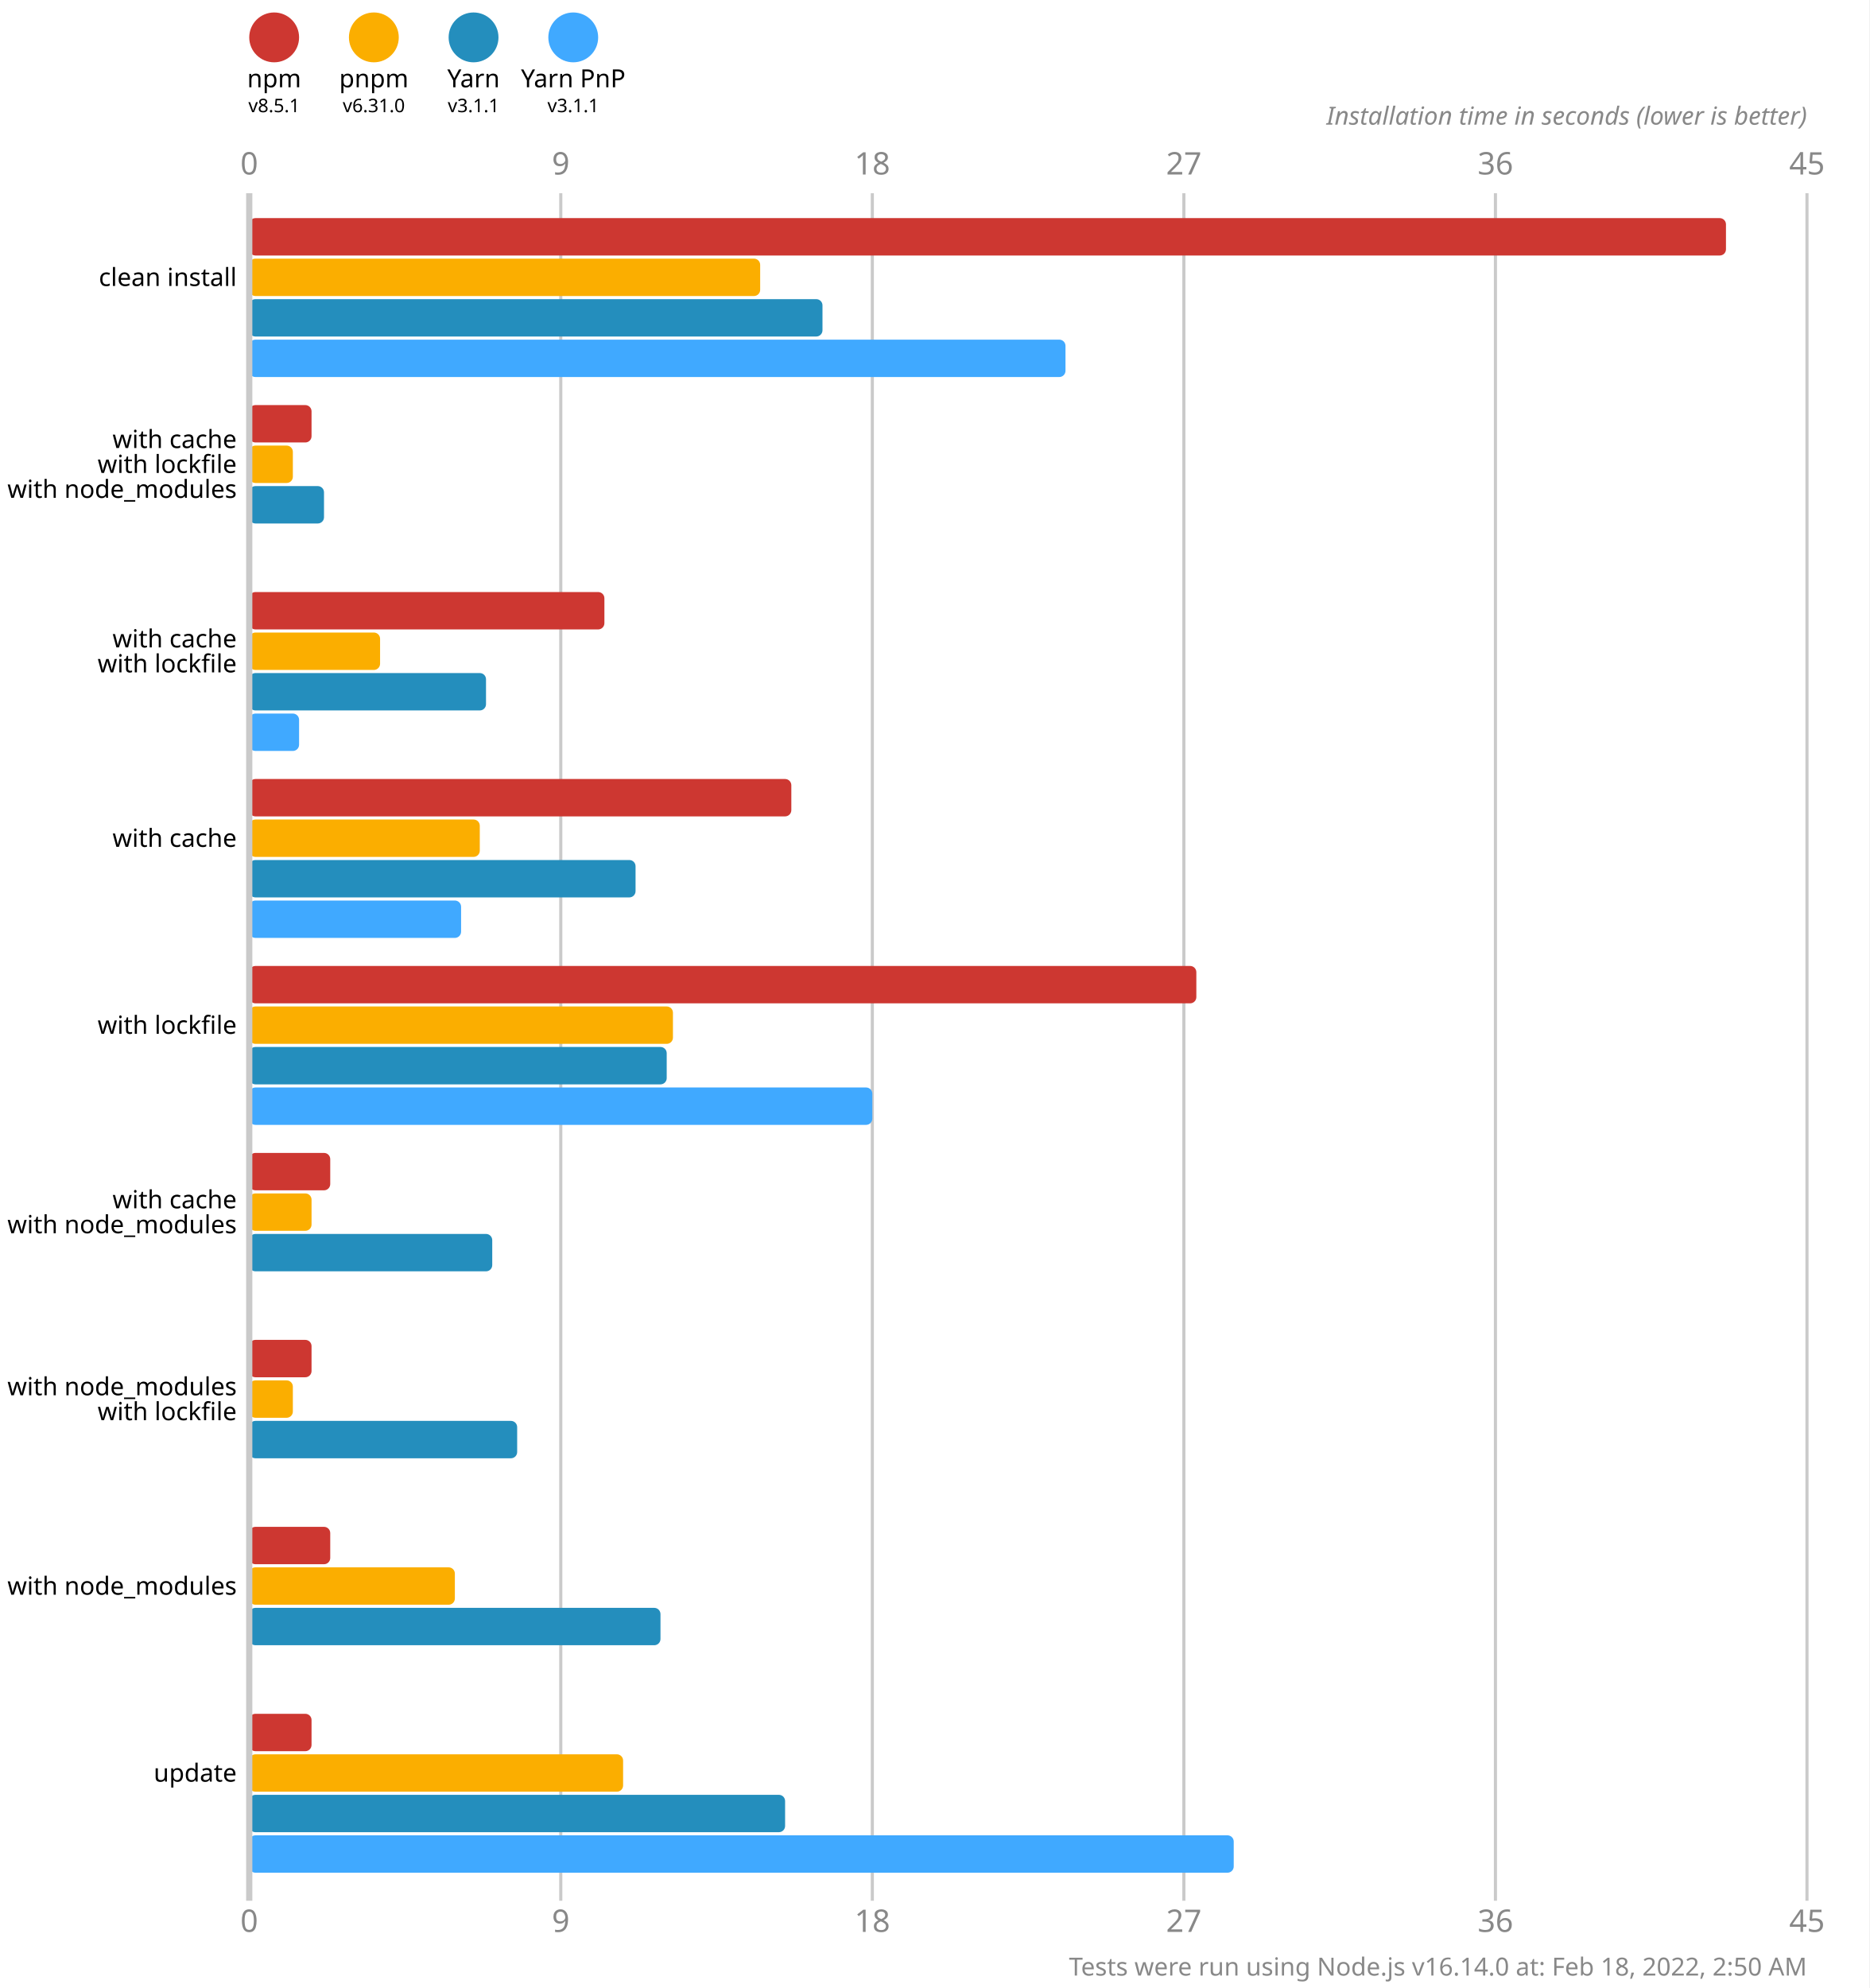
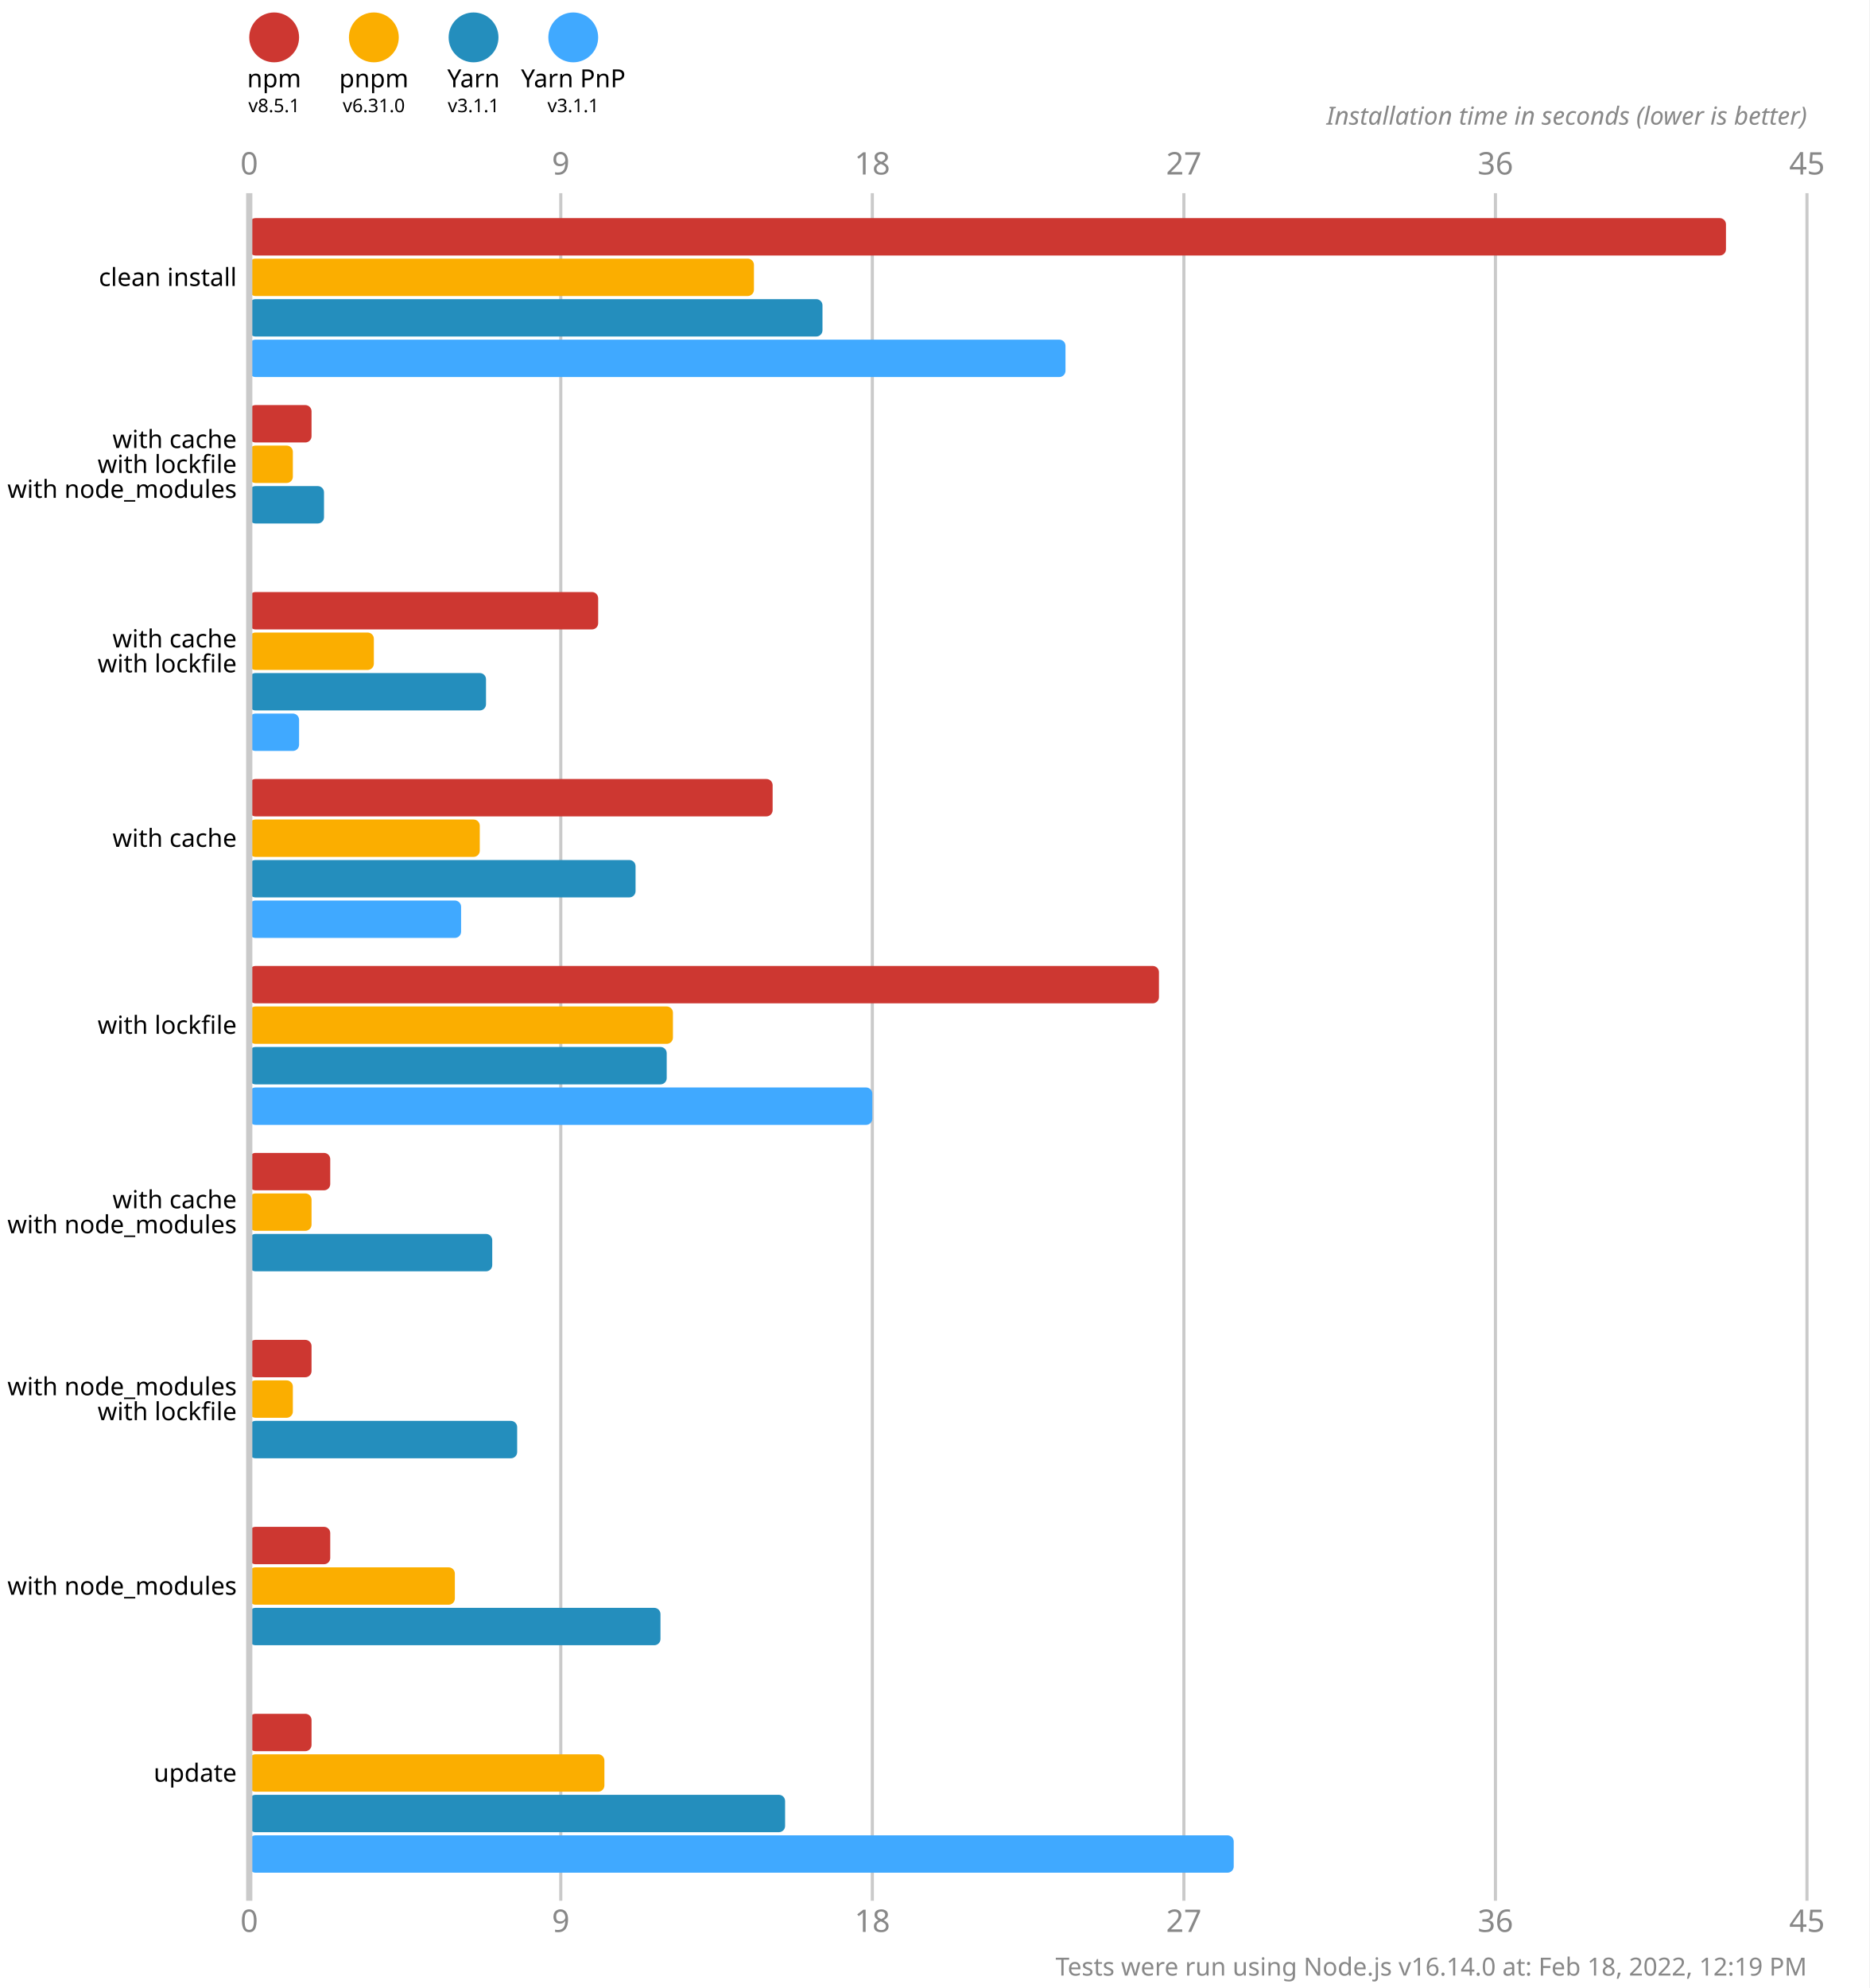
<svg xmlns="http://www.w3.org/2000/svg" version="1.1" viewBox="0 0 300 319">
  <style>
    .font { font-family: sans-serif; }
    .s3 { font-size: 3px; }
    .s4 { font-size: 4px; }
    .s5 { font-size: 5px; }
    .line { stroke: #cacaca; }
    .width { stroke-width: 0.5; }
    .text { fill: #888; }
  </style>
  <rect x="0" y="0" width="300" height="319" fill="#fff" />
  <circle cx="44" cy="6" r="4" fill="#cd3731" />
  <text x="44" y="14" class="font s4" text-anchor="middle">npm</text>
  <text x="44" y="18" class="font s3" text-anchor="middle">v8.5.1</text>
  <circle cx="60" cy="6" r="4" fill="#fbae00" />
  <text x="60" y="14" class="font s4" text-anchor="middle">pnpm</text>
  <text x="60" y="18" class="font s3" text-anchor="middle">v6.31.0</text>
  <circle cx="76" cy="6" r="4" fill="#248ebd" />
  <text x="76" y="14" class="font s4" text-anchor="middle">Yarn</text>
  <text x="76" y="18" class="font s3" text-anchor="middle">v3.1.1</text>
  <circle cx="92" cy="6" r="4" fill="#40a9ff" />
  <text x="92" y="14" class="font s4" text-anchor="middle">Yarn PnP</text>
  <text x="92" y="18" class="font s3" text-anchor="middle">v3.1.1</text>
  <text x="40" y="28" class="font s5 text" text-anchor="middle">0</text>
  <text x="40" y="310" class="font s5 text" text-anchor="middle">0</text>
  <line x1="90" y1="31" x2="90" y2="305" class="line width" />
  <text x="90" y="28" class="font s5 text" text-anchor="middle">9</text>
  <text x="90" y="310" class="font s5 text" text-anchor="middle">9</text>
  <line x1="140" y1="31" x2="140" y2="305" class="line width" />
  <text x="140" y="28" class="font s5 text" text-anchor="middle">18</text>
  <text x="140" y="310" class="font s5 text" text-anchor="middle">18</text>
  <line x1="190" y1="31" x2="190" y2="305" class="line width" />
  <text x="190" y="28" class="font s5 text" text-anchor="middle">27</text>
  <text x="190" y="310" class="font s5 text" text-anchor="middle">27</text>
  <line x1="240" y1="31" x2="240" y2="305" class="line width" />
  <text x="240" y="28" class="font s5 text" text-anchor="middle">36</text>
  <text x="240" y="310" class="font s5 text" text-anchor="middle">36</text>
  <line x1="290" y1="31" x2="290" y2="305" class="line width" />
  <text x="290" y="28" class="font s5 text" text-anchor="middle">45</text>
  <text x="290" y="310" class="font s5 text" text-anchor="middle">45</text>
  <text x="290" y="20" class="font s4 text" font-style="italic" text-anchor="end">Installation time in seconds (lower is better)</text>
  <rect x="40" y="35" width="237" height="6" fill="#cd3731" rx="1" ry="1" />
-   <rect x="40" y="41.5" width="82" height="6" fill="#fbae00" rx="1" ry="1" />
+   <rect x="40" y="41.5" width="81" height="6" fill="#fbae00" rx="1" ry="1" />
  <rect x="40" y="48" width="92" height="6" fill="#248ebd" rx="1" ry="1" />
  <rect x="40" y="54.5" width="131" height="6" fill="#40a9ff" rx="1" ry="1" />
  <rect x="40" y="65" width="10" height="6" fill="#cd3731" rx="1" ry="1" />
  <rect x="40" y="71.5" width="7" height="6" fill="#fbae00" rx="1" ry="1" />
  <rect x="40" y="78" width="12" height="6" fill="#248ebd" rx="1" ry="1" />
  <rect x="40" y="84.5" width="0" height="6" fill="#40a9ff" rx="1" ry="1" />
-   <rect x="40" y="95" width="57" height="6" fill="#cd3731" rx="1" ry="1" />
-   <rect x="40" y="101.5" width="21" height="6" fill="#fbae00" rx="1" ry="1" />
+   <rect x="40" y="95" width="56" height="6" fill="#cd3731" rx="1" ry="1" />
+   <rect x="40" y="101.5" width="20" height="6" fill="#fbae00" rx="1" ry="1" />
  <rect x="40" y="108" width="38" height="6" fill="#248ebd" rx="1" ry="1" />
  <rect x="40" y="114.5" width="8" height="6" fill="#40a9ff" rx="1" ry="1" />
-   <rect x="40" y="125" width="87" height="6" fill="#cd3731" rx="1" ry="1" />
+   <rect x="40" y="125" width="84" height="6" fill="#cd3731" rx="1" ry="1" />
  <rect x="40" y="131.5" width="37" height="6" fill="#fbae00" rx="1" ry="1" />
  <rect x="40" y="138" width="62" height="6" fill="#248ebd" rx="1" ry="1" />
  <rect x="40" y="144.5" width="34" height="6" fill="#40a9ff" rx="1" ry="1" />
-   <rect x="40" y="155" width="152" height="6" fill="#cd3731" rx="1" ry="1" />
+   <rect x="40" y="155" width="146" height="6" fill="#cd3731" rx="1" ry="1" />
  <rect x="40" y="161.5" width="68" height="6" fill="#fbae00" rx="1" ry="1" />
  <rect x="40" y="168" width="67" height="6" fill="#248ebd" rx="1" ry="1" />
  <rect x="40" y="174.5" width="100" height="6" fill="#40a9ff" rx="1" ry="1" />
  <rect x="40" y="185" width="13" height="6" fill="#cd3731" rx="1" ry="1" />
  <rect x="40" y="191.5" width="10" height="6" fill="#fbae00" rx="1" ry="1" />
  <rect x="40" y="198" width="39" height="6" fill="#248ebd" rx="1" ry="1" />
  <rect x="40" y="204.5" width="0" height="6" fill="#40a9ff" rx="1" ry="1" />
  <rect x="40" y="215" width="10" height="6" fill="#cd3731" rx="1" ry="1" />
  <rect x="40" y="221.5" width="7" height="6" fill="#fbae00" rx="1" ry="1" />
  <rect x="40" y="228" width="43" height="6" fill="#248ebd" rx="1" ry="1" />
  <rect x="40" y="234.5" width="0" height="6" fill="#40a9ff" rx="1" ry="1" />
  <rect x="40" y="245" width="13" height="6" fill="#cd3731" rx="1" ry="1" />
  <rect x="40" y="251.5" width="33" height="6" fill="#fbae00" rx="1" ry="1" />
  <rect x="40" y="258" width="66" height="6" fill="#248ebd" rx="1" ry="1" />
  <rect x="40" y="264.5" width="0" height="6" fill="#40a9ff" rx="1" ry="1" />
  <rect x="40" y="275" width="10" height="6" fill="#cd3731" rx="1" ry="1" />
-   <rect x="40" y="281.5" width="60" height="6" fill="#fbae00" rx="1" ry="1" />
+   <rect x="40" y="281.5" width="57" height="6" fill="#fbae00" rx="1" ry="1" />
  <rect x="40" y="288" width="86" height="6" fill="#248ebd" rx="1" ry="1" />
  <rect x="40" y="294.5" width="158" height="6" fill="#40a9ff" rx="1" ry="1" />
  <line x1="40" y1="31" x2="40" y2="305" class="line" />
  <text x="38" y="44.5" class="font s4" dominant-baseline="middle" text-anchor="end">clean install</text>
  <text x="38" y="70.5" class="font s4" dominant-baseline="middle" text-anchor="end">with cache</text>
  <text x="38" y="74.5" class="font s4" dominant-baseline="middle" text-anchor="end">with lockfile</text>
  <text x="38" y="78.5" class="font s4" dominant-baseline="middle" text-anchor="end">with node_modules</text>
  <text x="38" y="102.5" class="font s4" dominant-baseline="middle" text-anchor="end">with cache</text>
  <text x="38" y="106.5" class="font s4" dominant-baseline="middle" text-anchor="end">with lockfile</text>
  <text x="38" y="134.5" class="font s4" dominant-baseline="middle" text-anchor="end">with cache</text>
  <text x="38" y="164.5" class="font s4" dominant-baseline="middle" text-anchor="end">with lockfile</text>
  <text x="38" y="192.5" class="font s4" dominant-baseline="middle" text-anchor="end">with cache</text>
  <text x="38" y="196.5" class="font s4" dominant-baseline="middle" text-anchor="end">with node_modules</text>
  <text x="38" y="222.5" class="font s4" dominant-baseline="middle" text-anchor="end">with node_modules</text>
  <text x="38" y="226.5" class="font s4" dominant-baseline="middle" text-anchor="end">with lockfile</text>
  <text x="38" y="254.5" class="font s4" dominant-baseline="middle" text-anchor="end">with node_modules</text>
  <text x="38" y="284.5" class="font s4" dominant-baseline="middle" text-anchor="end">update</text>
-   <text x="290" y="317" class="font s4 text" text-anchor="end">Tests were run using Node.js v16.14.0 at: Feb 18, 2022, 2:50 AM</text>
+   <text x="290" y="317" class="font s4 text" text-anchor="end">Tests were run using Node.js v16.14.0 at: Feb 18, 2022, 12:19 PM</text>
</svg>
